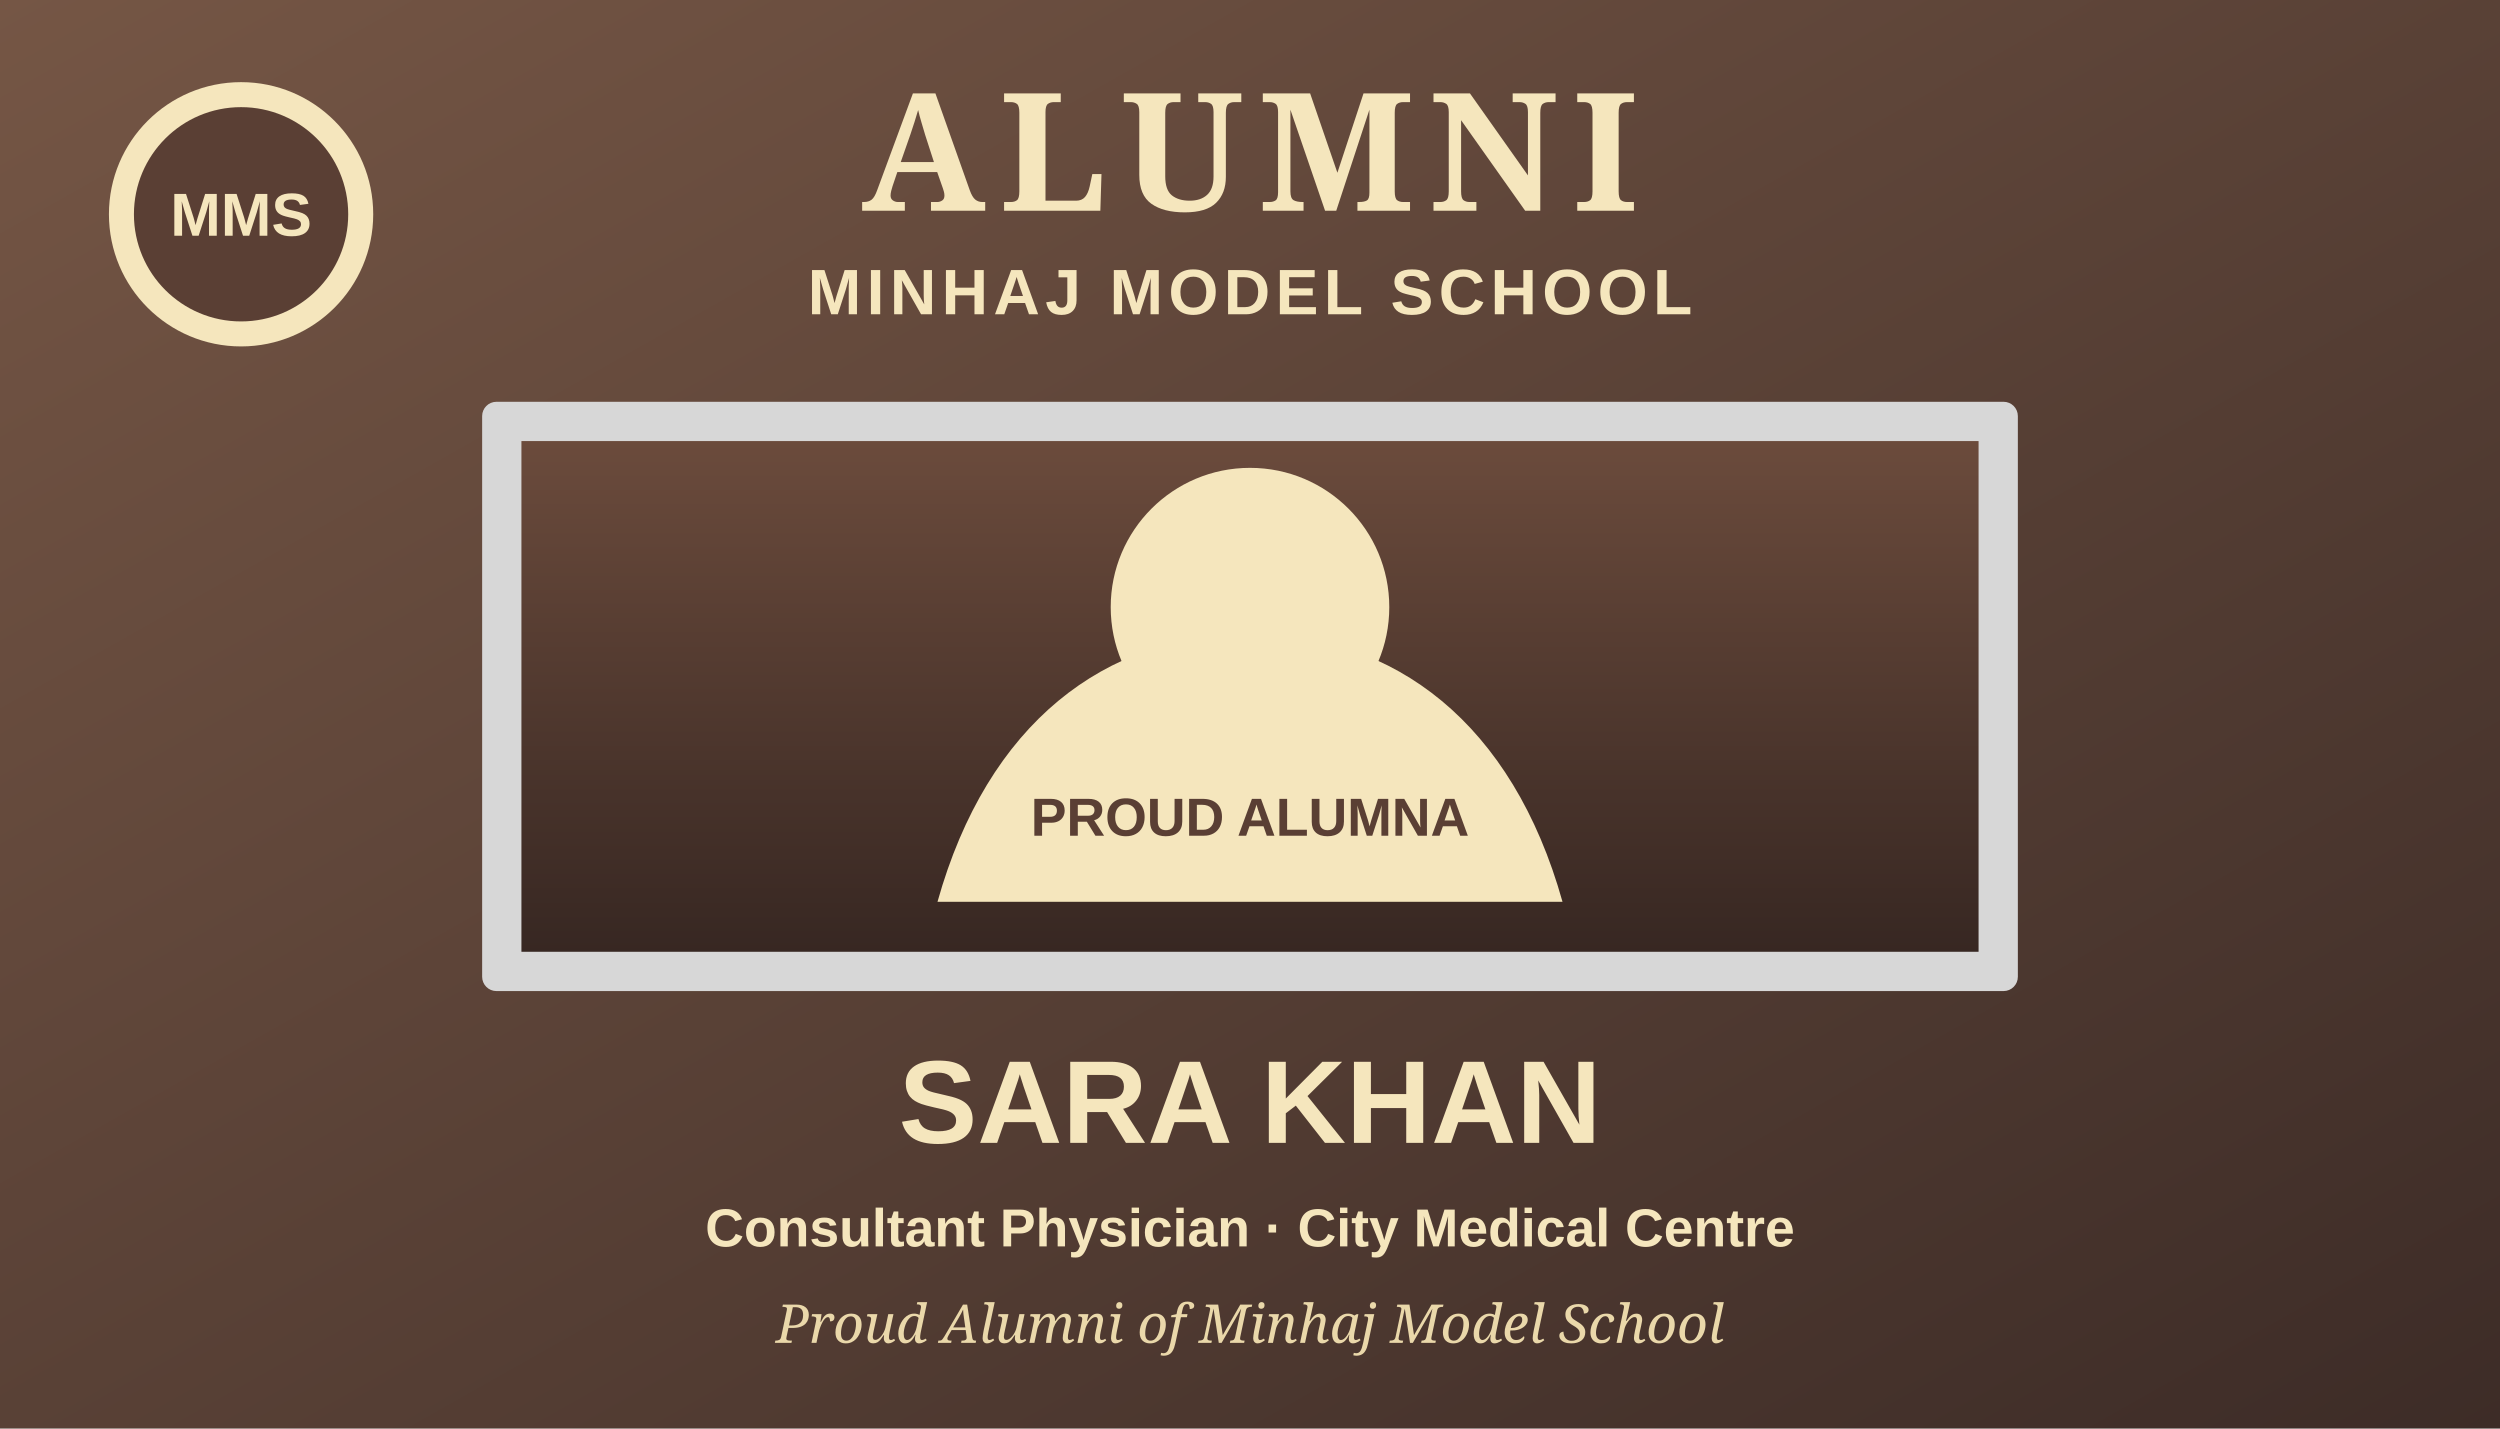
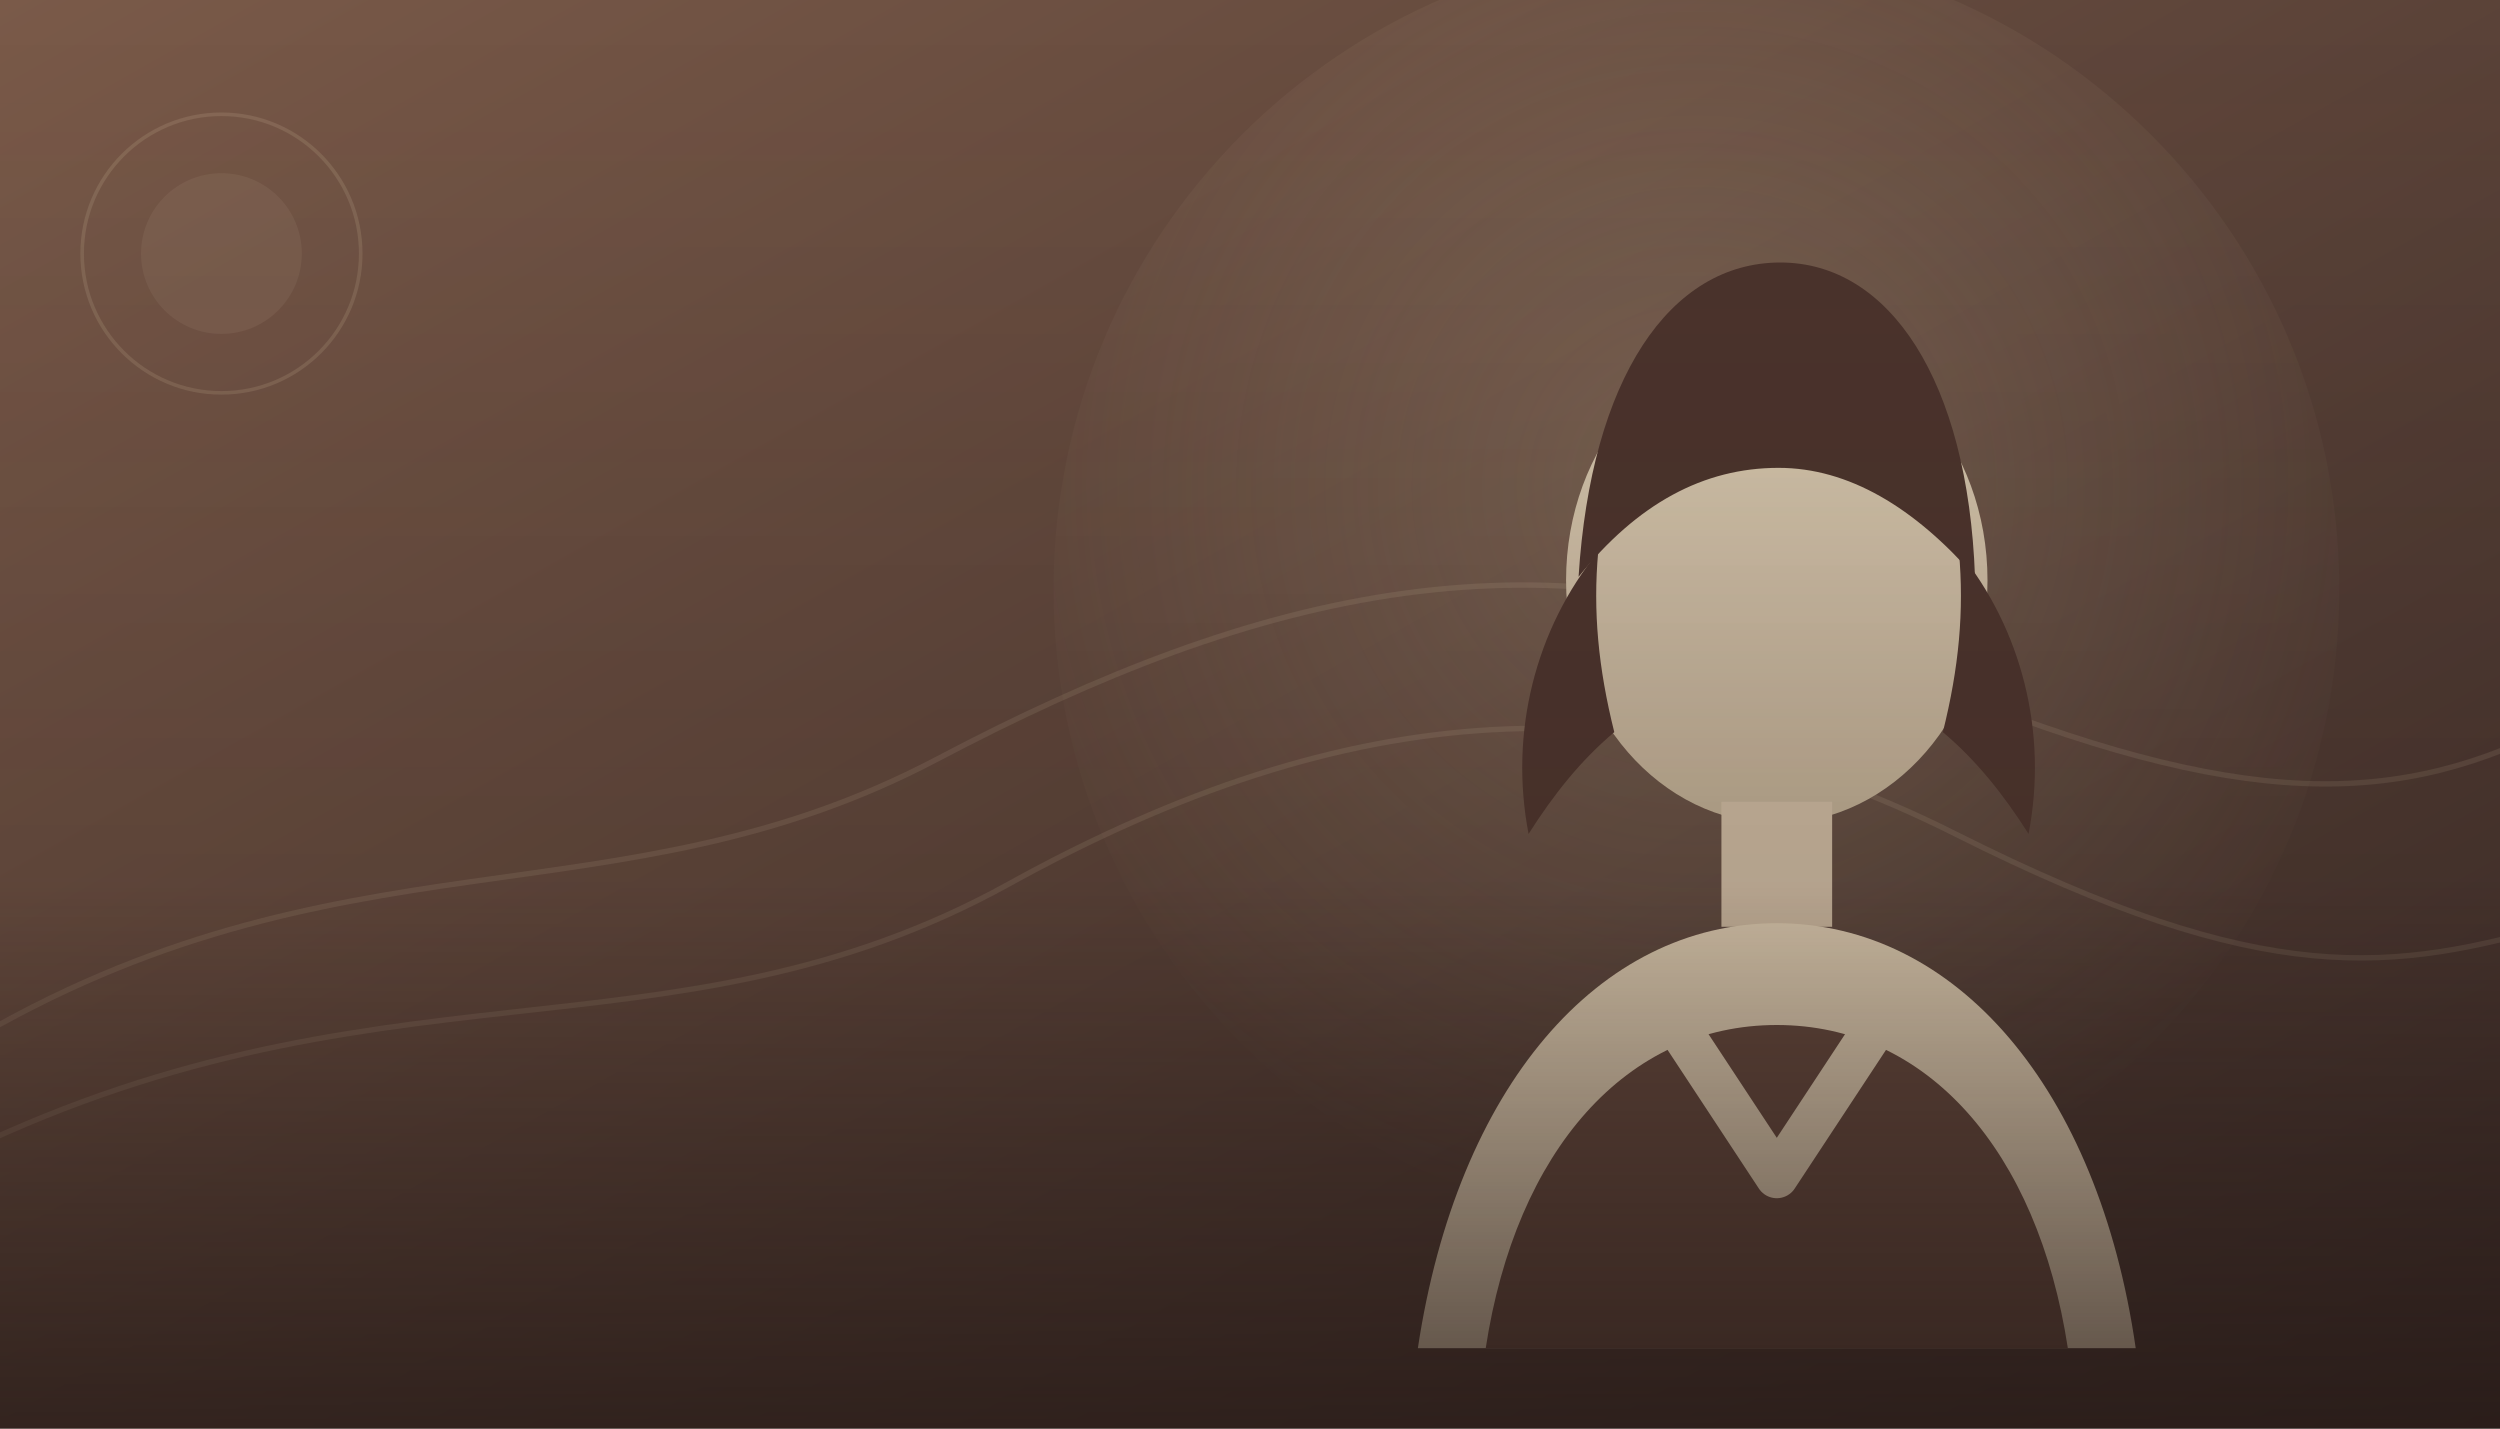
- <svg xmlns="http://www.w3.org/2000/svg" viewBox="0 0 1400 800" role="img" aria-labelledby="title desc">
+ <svg xmlns="http://www.w3.org/2000/svg" viewBox="0 0 1400 800" role="presentation" aria-hidden="true" focusable="false">
  <defs>
    <linearGradient id="bg" x1="0" y1="0" x2="1" y2="1">
-       <stop offset="0" stop-color="#755645" />
-       <stop offset="1" stop-color="#3d2c27" />
+       <stop offset="0" stop-color="#7a5a49" />
+       <stop offset="1" stop-color="#3b2b27" />
    </linearGradient>
-     <linearGradient id="panel" x1="0" y1="0" x2="0" y2="1">
-       <stop offset="0" stop-color="#6b4b3c" />
-       <stop offset="1" stop-color="#372722" />
+     <radialGradient id="halo" cx="50%" cy="42%" r="58%">
+       <stop offset="0" stop-color="#ead6b3" stop-opacity=".2" />
+       <stop offset="1" stop-color="#ead6b3" stop-opacity="0" />
+     </radialGradient>
+     <linearGradient id="portrait" x1="0" y1="0" x2="0" y2="1">
+       <stop offset="0" stop-color="#dbcbb3" />
+       <stop offset="1" stop-color="#baa990" />
+     </linearGradient>
+     <linearGradient id="bottomShade" x1="0" y1="0" x2="0" y2="1">
+       <stop offset="0" stop-color="#241815" stop-opacity="0" />
+       <stop offset=".62" stop-color="#241815" stop-opacity=".12" />
+       <stop offset="1" stop-color="#241815" stop-opacity=".72" />
    </linearGradient>
  </defs>
  <rect width="1400" height="800" fill="url(#bg)" />
-   <circle cx="135" cy="120" r="74" fill="#f5e6bd" />
-   <circle cx="135" cy="120" r="60" fill="#5a3f34" />
-   <text x="135" y="132" text-anchor="middle" font-family="Arial, sans-serif" font-size="34" font-weight="800" fill="#f5e6bd">MMS</text>
-   <text x="700" y="118" text-anchor="middle" font-family="Georgia, serif" font-size="92" font-weight="700" fill="#f5e6bd" letter-spacing="8">ALUMNI</text>
-   <text x="700" y="176" text-anchor="middle" font-family="Arial, sans-serif" font-size="36" font-weight="700" fill="#f5e6bd" letter-spacing="3">MINHAJ MODEL SCHOOL</text>
-   <rect x="270" y="225" width="860" height="330" rx="8" fill="#d7d7d7" />
-   <rect x="292" y="247" width="816" height="286" fill="url(#panel)" />
-   <circle cx="700" cy="340" r="78" fill="#f5e6bd" />
-   <path d="M525 505c28-100 94-150 175-150s147 50 175 150" fill="#f5e6bd" />
-   <text x="700" y="468" text-anchor="middle" font-family="Arial, sans-serif" font-size="30" font-weight="700" fill="#5a3f34">PROUD ALUMNA</text>
-   <text x="700" y="640" text-anchor="middle" font-family="Arial, sans-serif" font-size="66" font-weight="800" fill="#f5e6bd">SARA KHAN</text>
-   <text x="700" y="698" text-anchor="middle" font-family="Arial, sans-serif" font-size="30" font-weight="700" fill="#f5e6bd">Consultant Physician · City Medical Centre</text>
-   <text x="700" y="752" text-anchor="middle" font-family="Georgia, serif" font-size="30" font-style="italic" fill="#ead8aa">Proud Alumni of Minhaj Model School</text>
+   <circle cx="950" cy="330" r="360" fill="url(#halo)" />
+   <g fill="none" stroke="#f2dfbd" stroke-opacity=".11" stroke-width="3">
+     <path d="M-20 585C190 460 345 520 525 425s342-134 525-55 276 86 370 42" />
+     <path d="M-30 650C210 530 375 600 565 495s355-116 530-28 245 77 340 50" />
+   </g>
+   <g transform="translate(790 105)">
+     <ellipse cx="205" cy="220" rx="118" ry="136" fill="url(#portrait)" />
+     <path d="M94 218c7-111 51-176 113-176 61 0 105 66 109 176-34-39-71-61-110-61-42 0-79 20-112 61Z" fill="#4b332c" />
+     <path d="M105 204c-35 43-50 101-39 158 14-22 29-41 48-57-9-36-12-68-9-101Zm202 0c35 43 50 101 39 158-14-22-29-41-48-57 9-36 12-68 9-101Z" fill="#4b332c" />
+     <path d="M174 344h62v70h-62z" fill="#c8b59d" />
+     <path d="M4 650c22-146 101-238 201-238s180 92 201 238Z" fill="#d9c8ad" />
+     <path d="M42 650c17-111 79-181 163-181s146 70 163 181Z" fill="#60453a" />
+     <path d="M151 472l54 82 54-82" fill="none" stroke="#d9c8ad" stroke-width="24" stroke-linecap="round" stroke-linejoin="round" />
+   </g>
+   <circle cx="124" cy="142" r="78" fill="none" stroke="#f1dfbd" stroke-opacity=".13" stroke-width="2" />
+   <circle cx="124" cy="142" r="45" fill="#f1dfbd" fill-opacity=".07" />
+   <rect width="1400" height="800" fill="url(#bottomShade)" />
</svg>
